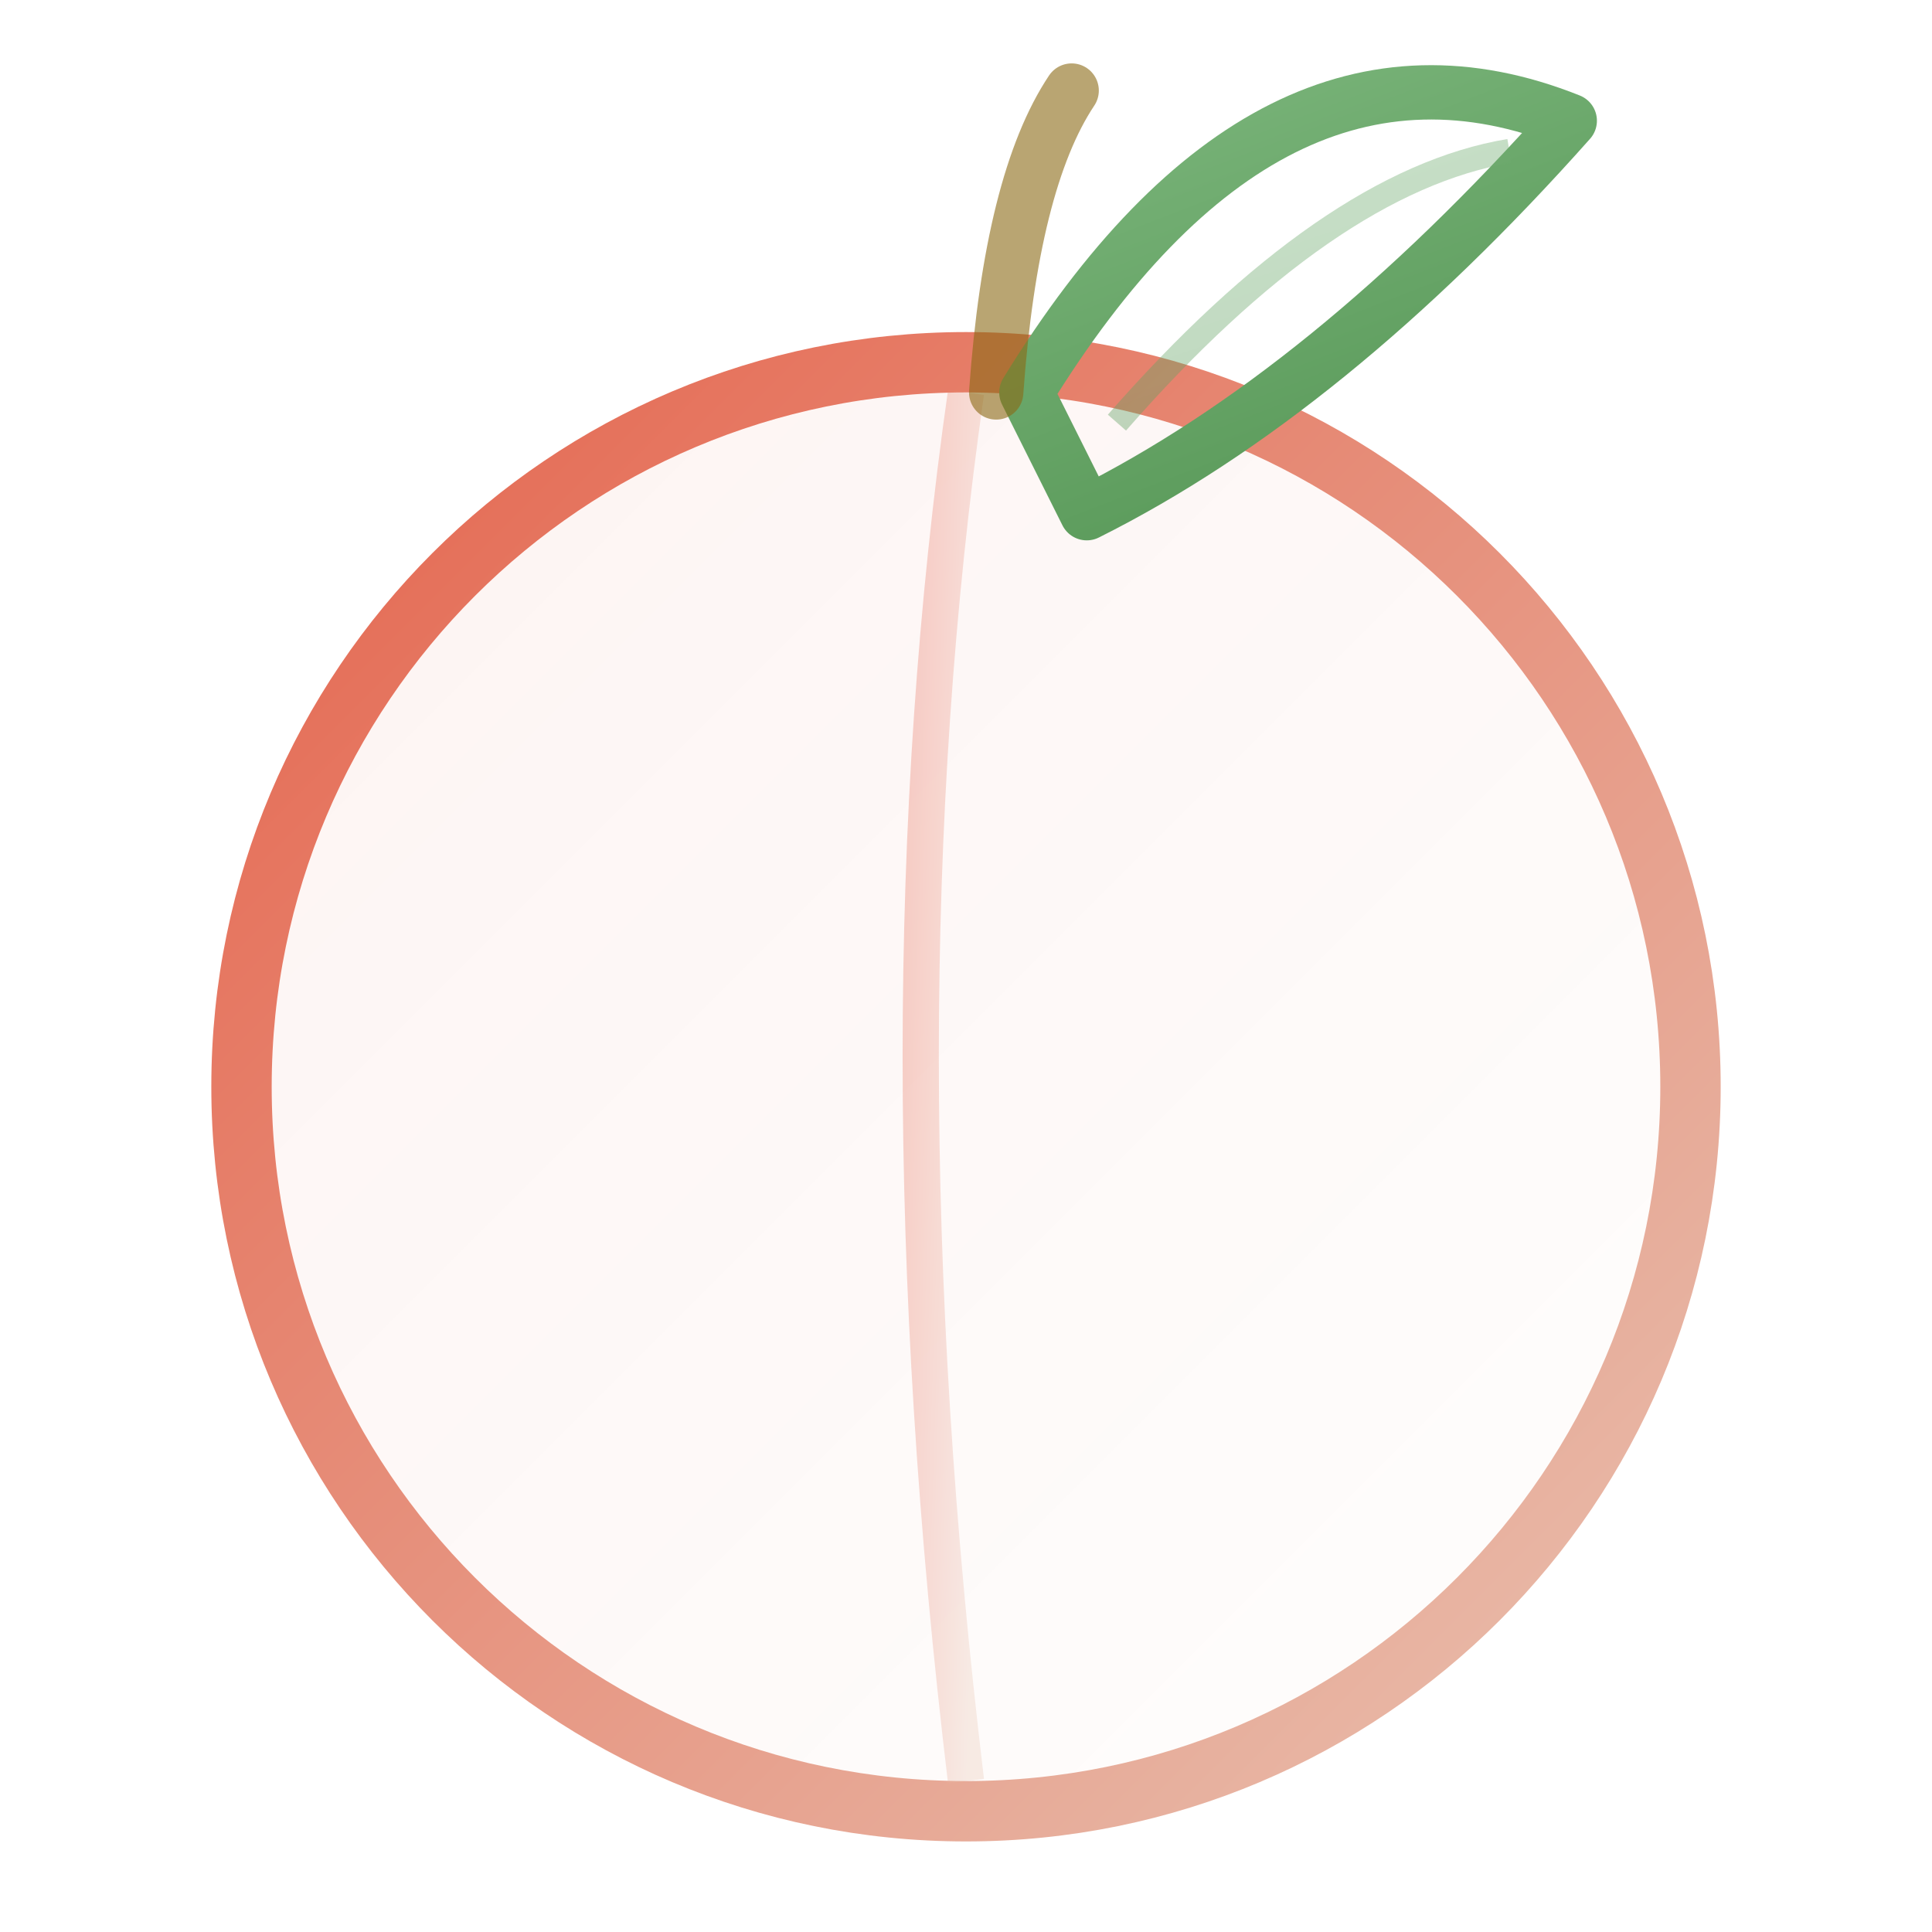
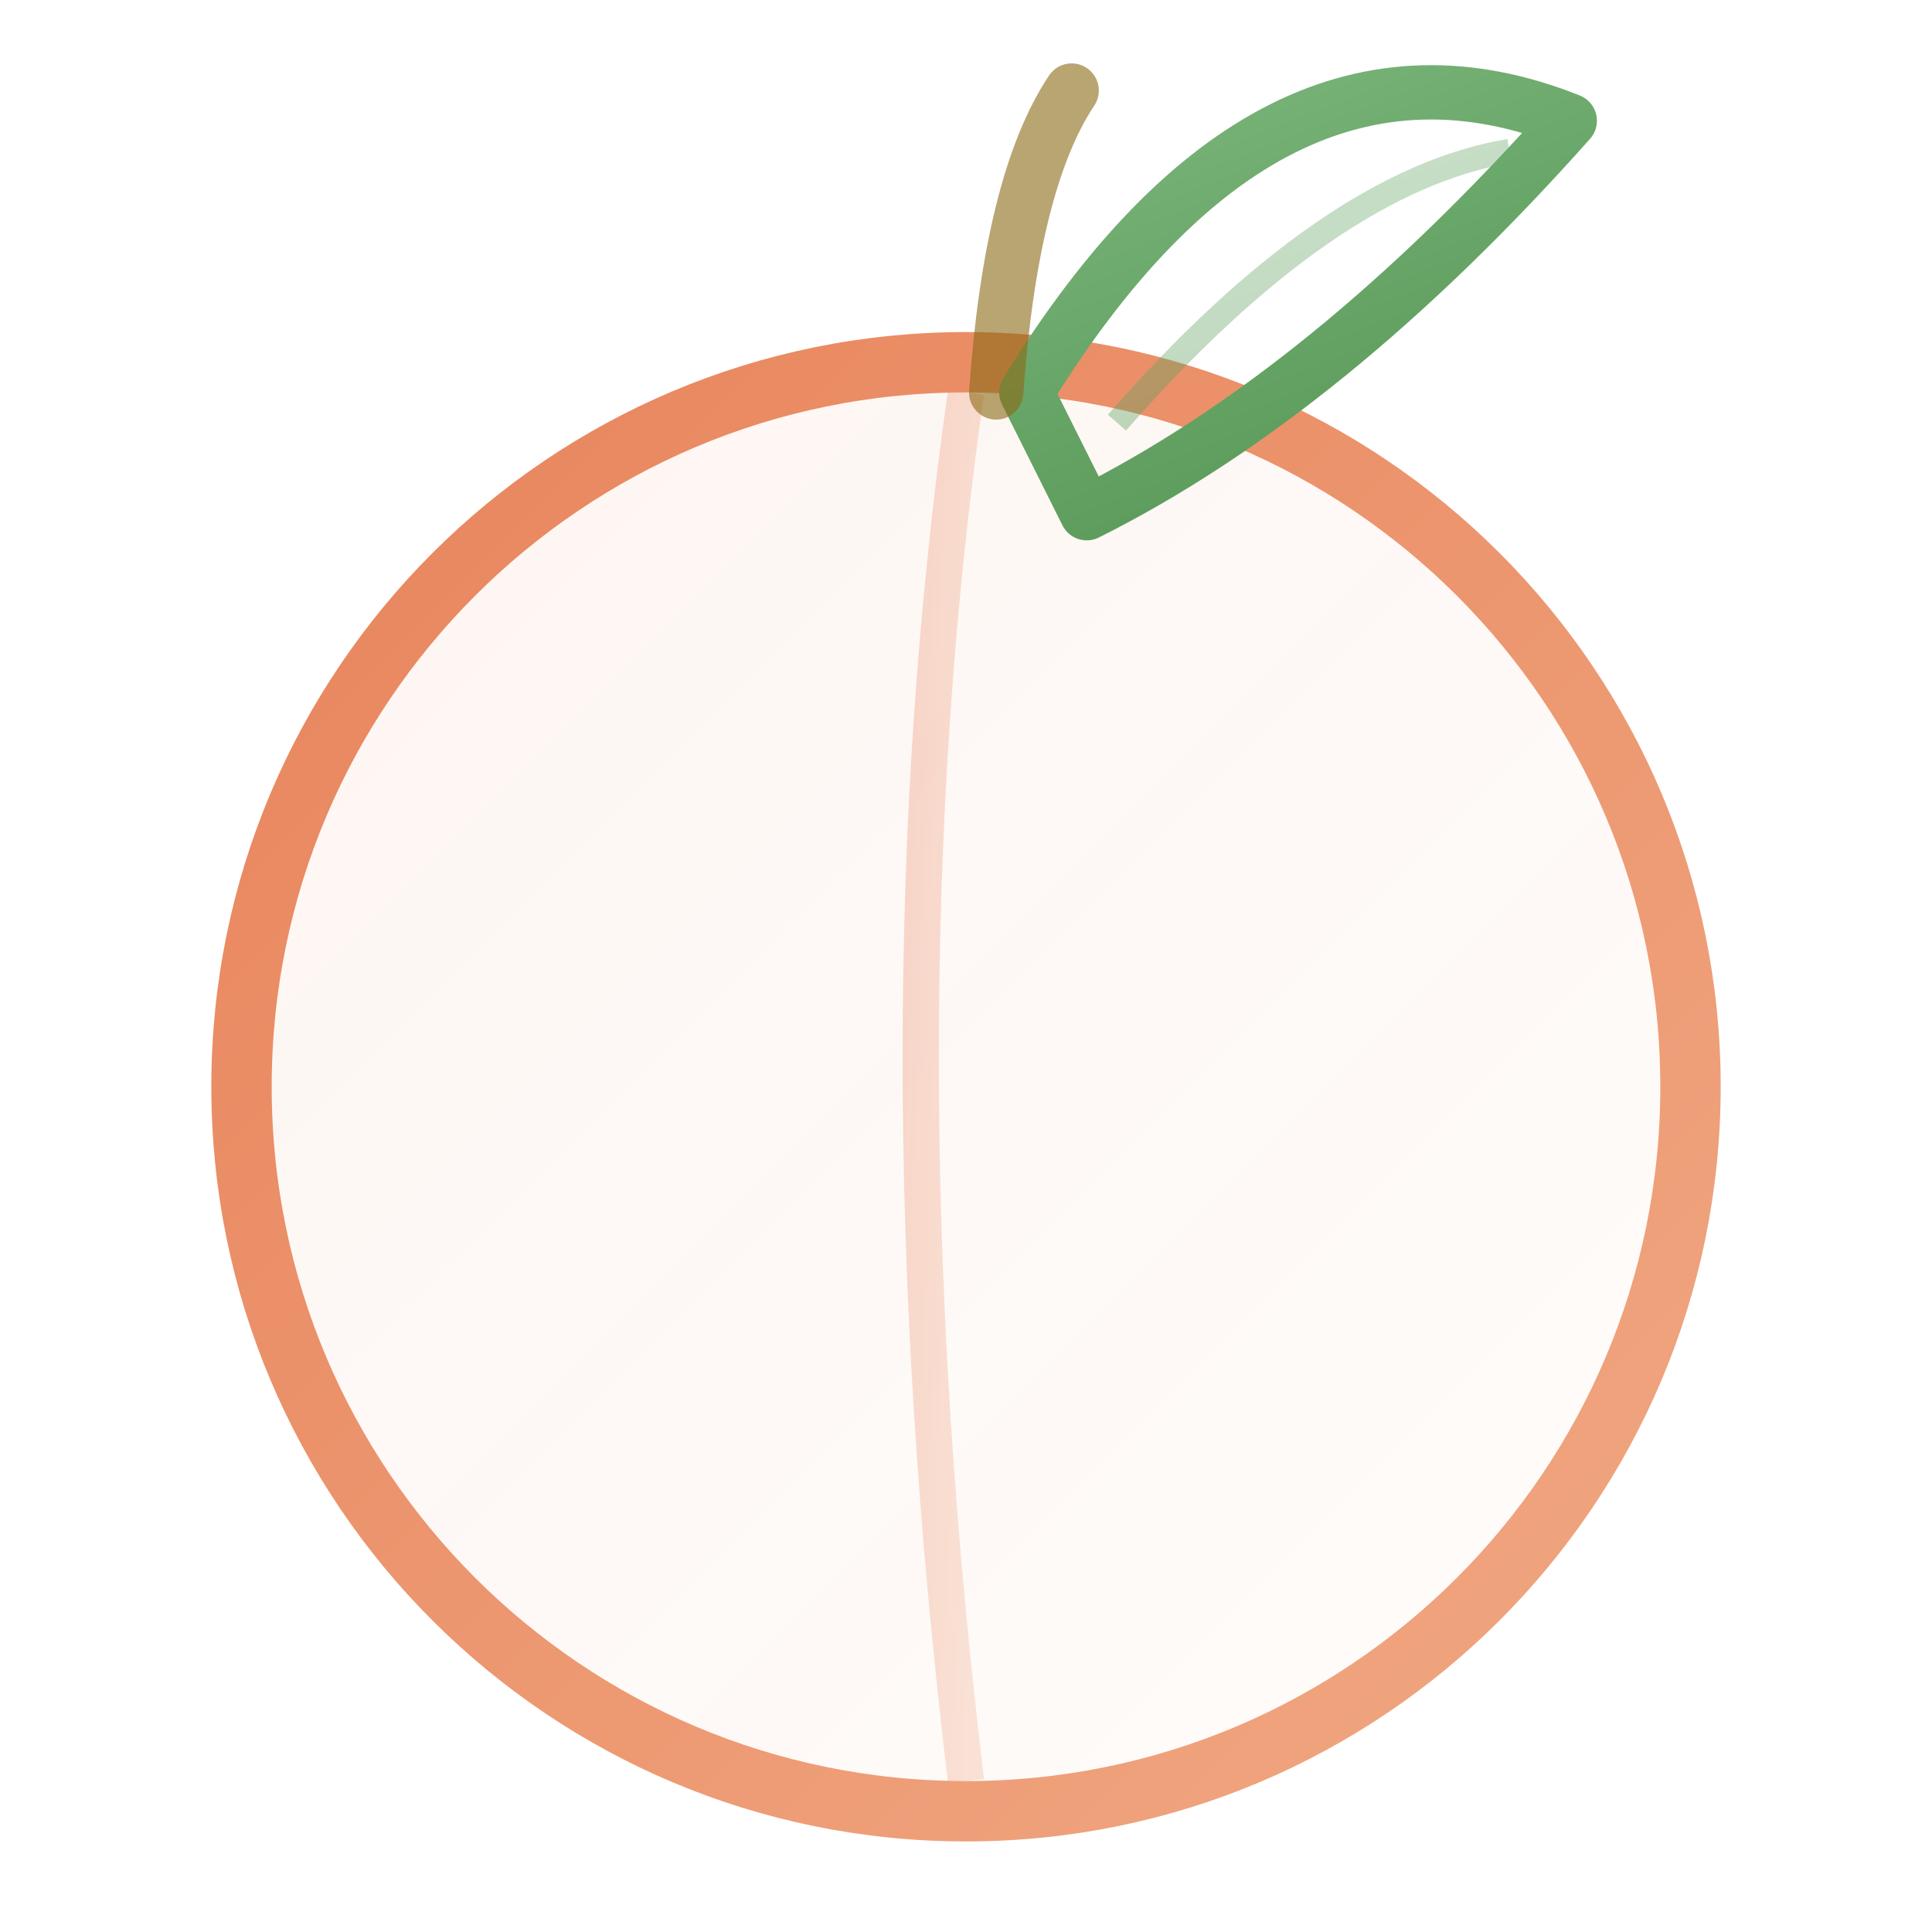
<svg xmlns="http://www.w3.org/2000/svg" viewBox="0 0 64 64" fill="none">
  <defs>
    <linearGradient id="peach-stroke" x1="0" y1="0" x2="1" y2="1">
-       <stop offset="0%" stop-color="#E5654E" />
-       <stop offset="100%" stop-color="#E8C1B0" />
+       <stop offset="0%" stop-color="#E8845C" />
+       <stop offset="100%" stop-color="#F0A882" />
    </linearGradient>
    <linearGradient id="peach-fill" x1="0" y1="0" x2="1" y2="1">
-       <stop offset="0%" stop-color="#E5654E" stop-opacity="0.08" />
-       <stop offset="100%" stop-color="#EDD5C8" stop-opacity="0.04" />
+       <stop offset="0%" stop-color="#E8845C" stop-opacity="0.08" />
+       <stop offset="100%" stop-color="#F0A882" stop-opacity="0.04" />
    </linearGradient>
    <linearGradient id="leaf-stroke" x1="0" y1="0" x2="0.5" y2="1">
      <stop offset="0%" stop-color="#7CB67C" />
      <stop offset="100%" stop-color="#5A9A5A" />
    </linearGradient>
  </defs>
  <ellipse cx="32" cy="36" rx="24" ry="24" fill="url(#peach-fill)" stroke="url(#peach-stroke)" stroke-width="2" />
  <path d="M32 13 Q29 34 32 59" stroke="url(#peach-stroke)" stroke-width="1.2" fill="none" opacity="0.3" />
  <path d="M34 13 Q42 0 52 4 Q44 13 36 17 Z" fill="none" stroke="url(#leaf-stroke)" stroke-width="1.8" stroke-linejoin="round" />
  <path d="M37 14 Q44 6 50 5" stroke="url(#leaf-stroke)" stroke-width="0.8" fill="none" opacity="0.4" />
  <path d="M33 13 Q33.5 6 35.5 3" stroke="#8B6914" stroke-width="1.8" stroke-linecap="round" fill="none" opacity="0.6" />
</svg>
